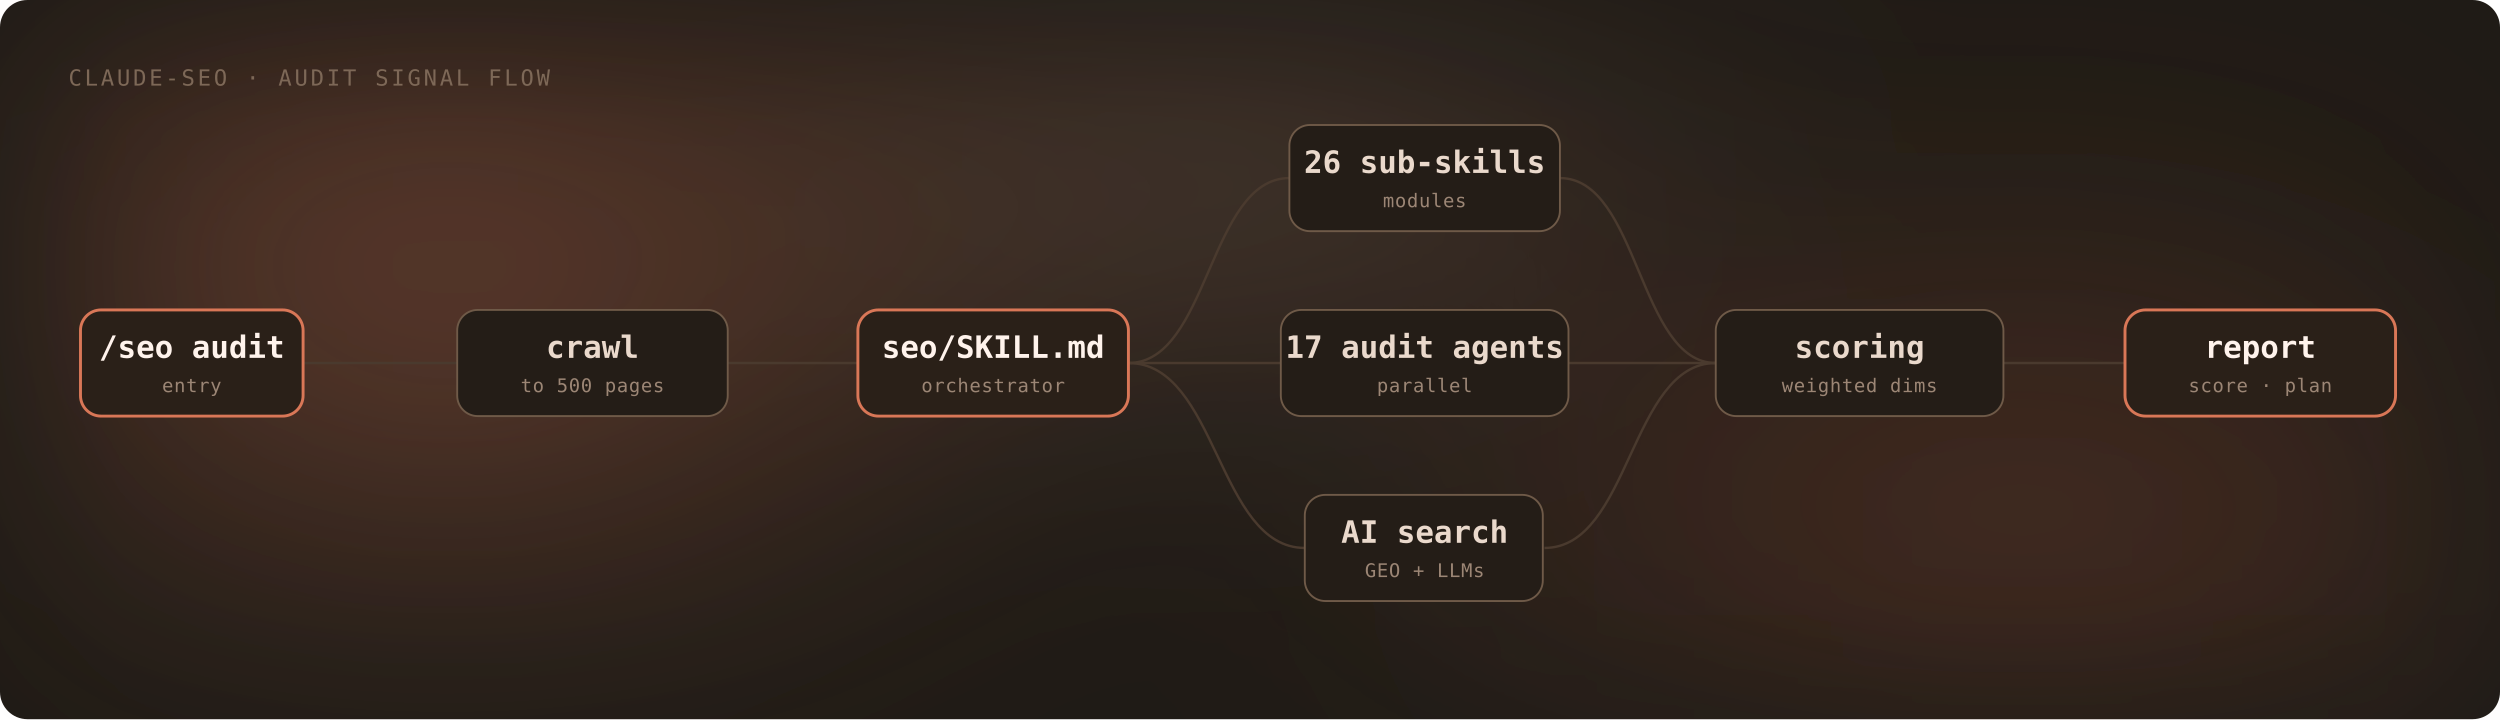
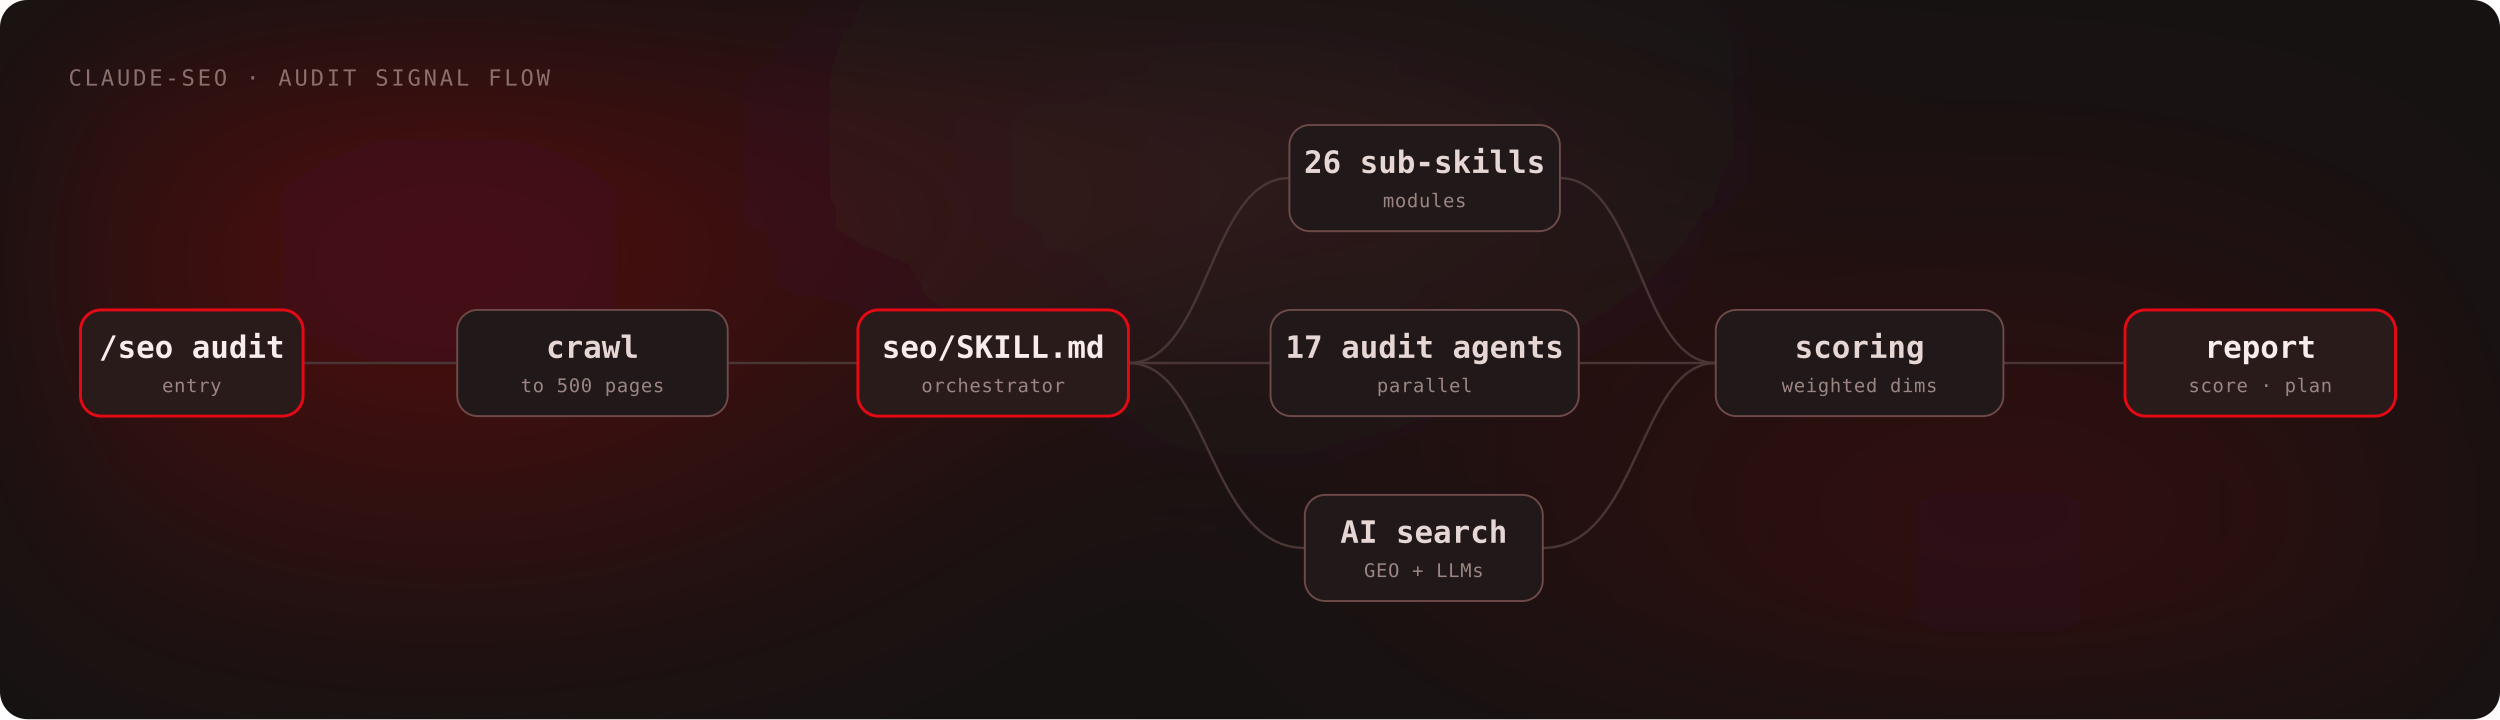
<svg xmlns="http://www.w3.org/2000/svg" viewBox="0 0 1460 420" width="100%" preserveAspectRatio="xMidYMid meet" role="img" aria-label="Claude SEO audit signal flow: /seo audit enters, crawls the site, fans out through the orchestrator to 26 sub-skills, up to 17 parallel audit agents, and AI-search analysis, converges through scoring, and ripens into a prioritized report.">
  <defs>
-     <filter id="glow" x="-70%" y="-70%" width="240%" height="240%">
+     <filter id="brilho" x="-70%" y="-70%" width="240%" height="240%">
      <feGaussianBlur stdDeviation="3.6" />
    </filter>
    <filter id="aurora" x="-50%" y="-50%" width="200%" height="200%">
      <feGaussianBlur stdDeviation="75" />
    </filter>
-     <radialGradient id="auWarm" cx="50%" cy="50%" r="50%">
-       <stop offset="0%" stop-color="#D97757" stop-opacity="0.40" />
-       <stop offset="100%" stop-color="#D97757" stop-opacity="0" />
+     <radialGradient id="auA" cx="50%" cy="50%" r="50%">
+       <stop offset="0%" stop-color="#E50914" stop-opacity="0.34" />
+       <stop offset="100%" stop-color="#E50914" stop-opacity="0" />
    </radialGradient>
-     <radialGradient id="auEmber" cx="50%" cy="50%" r="50%">
-       <stop offset="0%" stop-color="#B85C3C" stop-opacity="0.30" />
-       <stop offset="100%" stop-color="#B85C3C" stop-opacity="0" />
+     <radialGradient id="auB" cx="50%" cy="50%" r="50%">
+       <stop offset="0%" stop-color="#8E1016" stop-opacity="0.30" />
+       <stop offset="100%" stop-color="#8E1016" stop-opacity="0" />
    </radialGradient>
-     <radialGradient id="auAmber" cx="50%" cy="50%" r="50%">
-       <stop offset="0%" stop-color="#F5B095" stop-opacity="0.22" />
-       <stop offset="100%" stop-color="#F5B095" stop-opacity="0" />
+     <radialGradient id="auC" cx="50%" cy="50%" r="50%">
+       <stop offset="0%" stop-color="#FF5A5F" stop-opacity="0.16" />
+       <stop offset="100%" stop-color="#FF5A5F" stop-opacity="0" />
    </radialGradient>
  </defs>
-   <rect width="1460" height="420" rx="16" fill="#1F1B16" />
+   <rect width="1460" height="420" rx="16" fill="#161212" />
  <g filter="url(#aurora)" opacity="0.95">
-     <ellipse cx="260" cy="150" rx="420" ry="270" fill="url(#auWarm)">
+     <ellipse cx="263" cy="147" rx="423" ry="260" fill="url(#auA)">
      <animateTransform attributeName="transform" type="translate" values="0 0;58 26;0 0" dur="24s" repeatCount="indefinite" />
    </ellipse>
-     <ellipse cx="1180" cy="330" rx="440" ry="280" fill="url(#auEmber)">
+     <ellipse cx="1168" cy="328" rx="438" ry="269" fill="url(#auB)">
      <animateTransform attributeName="transform" type="translate" values="0 0;-48 -20;0 0" dur="30s" repeatCount="indefinite" />
    </ellipse>
-     <ellipse cx="720" cy="80" rx="340" ry="200" fill="url(#auAmber)">
+     <ellipse cx="730" cy="76" rx="336" ry="193" fill="url(#auC)">
      <animateTransform attributeName="transform" type="translate" values="0 0;30 34;0 0" dur="27s" repeatCount="indefinite" />
    </ellipse>
  </g>
-   <text x="40" y="50" font-family="'JetBrains Mono','Cascadia Mono','Menlo',monospace" font-size="13" fill="#7d6857" letter-spacing="1.6">CLAUDE-SEO · AUDIT SIGNAL FLOW</text>
-   <path d="M177,212 L267,212" fill="none" stroke="#4a3a2e" stroke-width="1.4" />
-   <path d="M425,212 L501,212" fill="none" stroke="#4a3a2e" stroke-width="1.4" />
-   <path d="M659,212 C706,212 706,104 753,104" fill="none" stroke="#4a3a2e" stroke-width="1.4" />
-   <path d="M659,212 L748,212" fill="none" stroke="#4a3a2e" stroke-width="1.4" />
-   <path d="M659,212 C711,212 711,320 762,320" fill="none" stroke="#4a3a2e" stroke-width="1.4" />
-   <path d="M911,104 C957,104 957,212 1002,212" fill="none" stroke="#4a3a2e" stroke-width="1.4" />
-   <path d="M916,212 L1002,212" fill="none" stroke="#4a3a2e" stroke-width="1.4" />
-   <path d="M902,320 C952,320 952,212 1002,212" fill="none" stroke="#4a3a2e" stroke-width="1.4" />
-   <path d="M1170,212 L1241,212" fill="none" stroke="#4a3a2e" stroke-width="1.4" />
+   <text x="40" y="50" text-anchor="start" font-family="'JetBrains Mono','Cascadia Mono','Menlo','Consolas',monospace" font-size="13" font-weight="400" fill="#8A6F6D" letter-spacing="1.6">CLAUDE-SEO · AUDIT SIGNAL FLOW</text>
+   <path d="M177,212 L267,212" fill="none" stroke="#4A3535" stroke-width="1.4" />
+   <path d="M425,212 L501,212" fill="none" stroke="#4A3535" stroke-width="1.4" />
+   <path d="M659,212 C706,212 706,104 753,104" fill="none" stroke="#4A3535" stroke-width="1.4" />
+   <path d="M659,212 C706,212 706,212 742,212" fill="none" stroke="#4A3535" stroke-width="1.4" />
+   <path d="M659,212 C706,212 706,320 762,320" fill="none" stroke="#4A3535" stroke-width="1.4" />
+   <path d="M911,104 C957,104 957,212 1002,212" fill="none" stroke="#4A3535" stroke-width="1.4" />
+   <path d="M922,212 C957,212 957,212 1002,212" fill="none" stroke="#4A3535" stroke-width="1.4" />
+   <path d="M901,320 C957,320 957,212 1002,212" fill="none" stroke="#4A3535" stroke-width="1.4" />
+   <path d="M1170,212 L1241,212" fill="none" stroke="#4A3535" stroke-width="1.4" />
  <g>
-     <rect x="47" y="181" width="130" height="62" rx="12" fill="#2a2018" stroke="#D97757" stroke-width="1.7" />
-     <rect x="47" y="181" width="130" height="62" rx="12" fill="none" stroke="#D97757" stroke-width="2.6" filter="url(#glow)" opacity="0">
-       <animate attributeName="opacity" dur="6.0s" repeatCount="indefinite" keyTimes="0;0.000;0.020;0.130;1" values="0;0;0.95;0;0" />
+     <rect x="47" y="181" width="130" height="62" rx="12" fill="#2A1B1B" stroke="#E50914" stroke-width="1.7" />
+     <rect x="47" y="181" width="130" height="62" rx="12" fill="none" stroke="#E50914" stroke-width="2.6" filter="url(#brilho)" opacity="0">
+       <animate attributeName="opacity" dur="6.0s" repeatCount="indefinite" keyTimes="0;0.000;0.050;0.160;1" values="0;0;0.95;0;0" />
    </rect>
-     <text x="112" y="209" text-anchor="middle" font-family="'JetBrains Mono','Cascadia Mono','Menlo',monospace" font-size="18" font-weight="600" fill="#FFF3EC">/seo audit</text>
-     <text x="112" y="229" text-anchor="middle" font-family="'JetBrains Mono','Cascadia Mono','Menlo',monospace" font-size="11" fill="#9c8675" letter-spacing="0.4">entry</text>
+     <text x="112.0" y="209.0" text-anchor="middle" font-family="'JetBrains Mono','Cascadia Mono','Menlo','Consolas',monospace" font-size="18" font-weight="600" fill="#F7EDEC" letter-spacing="0">/seo audit</text>
+     <text x="112.0" y="229.0" text-anchor="middle" font-family="'JetBrains Mono','Cascadia Mono','Menlo','Consolas',monospace" font-size="11" font-weight="400" fill="#9B8583" letter-spacing="0.4">entry</text>
  </g>
  <g>
-     <rect x="267" y="181" width="158" height="62" rx="12" fill="#241d17" stroke="#6f5a48" stroke-width="1.1" />
-     <rect x="267" y="181" width="158" height="62" rx="12" fill="none" stroke="#D97757" stroke-width="2.6" filter="url(#glow)" opacity="0">
+     <rect x="267" y="181" width="158" height="62" rx="12" fill="#211919" stroke="#6E4A48" stroke-width="1.1" />
+     <rect x="267" y="181" width="158" height="62" rx="12" fill="none" stroke="#E50914" stroke-width="2.6" filter="url(#brilho)" opacity="0">
      <animate attributeName="opacity" dur="6.0s" repeatCount="indefinite" keyTimes="0;0.090;0.140;0.250;1" values="0;0;0.95;0;0" />
    </rect>
-     <text x="346" y="209" text-anchor="middle" font-family="'JetBrains Mono','Cascadia Mono','Menlo',monospace" font-size="18" font-weight="600" fill="#EAD9CC">crawl</text>
-     <text x="346" y="229" text-anchor="middle" font-family="'JetBrains Mono','Cascadia Mono','Menlo',monospace" font-size="11" fill="#9c8675" letter-spacing="0.4">to 500 pages</text>
+     <text x="346.0" y="209.0" text-anchor="middle" font-family="'JetBrains Mono','Cascadia Mono','Menlo','Consolas',monospace" font-size="18" font-weight="600" fill="#E6D6D4" letter-spacing="0">crawl</text>
+     <text x="346.0" y="229.0" text-anchor="middle" font-family="'JetBrains Mono','Cascadia Mono','Menlo','Consolas',monospace" font-size="11" font-weight="400" fill="#9B8583" letter-spacing="0.4">to 500 pages</text>
  </g>
  <g>
-     <rect x="501" y="181" width="158" height="62" rx="12" fill="#2a2018" stroke="#D97757" stroke-width="1.7" />
-     <rect x="501" y="181" width="158" height="62" rx="12" fill="none" stroke="#D97757" stroke-width="2.6" filter="url(#glow)" opacity="0">
+     <rect x="501" y="181" width="158" height="62" rx="12" fill="#2A1B1B" stroke="#E50914" stroke-width="1.7" />
+     <rect x="501" y="181" width="158" height="62" rx="12" fill="none" stroke="#E50914" stroke-width="2.6" filter="url(#brilho)" opacity="0">
      <animate attributeName="opacity" dur="6.0s" repeatCount="indefinite" keyTimes="0;0.250;0.300;0.410;1" values="0;0;0.95;0;0" />
    </rect>
-     <text x="580" y="209" text-anchor="middle" font-family="'JetBrains Mono','Cascadia Mono','Menlo',monospace" font-size="18" font-weight="600" fill="#FFF3EC">seo/SKILL.md</text>
-     <text x="580" y="229" text-anchor="middle" font-family="'JetBrains Mono','Cascadia Mono','Menlo',monospace" font-size="11" fill="#9c8675" letter-spacing="0.4">orchestrator</text>
+     <text x="580.0" y="209.0" text-anchor="middle" font-family="'JetBrains Mono','Cascadia Mono','Menlo','Consolas',monospace" font-size="18" font-weight="600" fill="#F7EDEC" letter-spacing="0">seo/SKILL.md</text>
+     <text x="580.0" y="229.0" text-anchor="middle" font-family="'JetBrains Mono','Cascadia Mono','Menlo','Consolas',monospace" font-size="11" font-weight="400" fill="#9B8583" letter-spacing="0.4">orchestrator</text>
  </g>
  <g>
-     <rect x="753" y="73" width="158" height="62" rx="12" fill="#241d17" stroke="#6f5a48" stroke-width="1.1" />
-     <rect x="753" y="73" width="158" height="62" rx="12" fill="none" stroke="#D97757" stroke-width="2.6" filter="url(#glow)" opacity="0">
+     <rect x="1002" y="181" width="168" height="62" rx="12" fill="#211919" stroke="#6E4A48" stroke-width="1.1" />
+     <rect x="1002" y="181" width="168" height="62" rx="12" fill="none" stroke="#E50914" stroke-width="2.6" filter="url(#brilho)" opacity="0">
+       <animate attributeName="opacity" dur="6.0s" repeatCount="indefinite" keyTimes="0;0.610;0.660;0.770;1" values="0;0;0.95;0;0" />
+     </rect>
+     <text x="1086.0" y="209.0" text-anchor="middle" font-family="'JetBrains Mono','Cascadia Mono','Menlo','Consolas',monospace" font-size="18" font-weight="600" fill="#E6D6D4" letter-spacing="0">scoring</text>
+     <text x="1086.0" y="229.0" text-anchor="middle" font-family="'JetBrains Mono','Cascadia Mono','Menlo','Consolas',monospace" font-size="11" font-weight="400" fill="#9B8583" letter-spacing="0.4">weighted dims</text>
+   </g>
+   <g>
+     <rect x="1241" y="181" width="158" height="62" rx="12" fill="#2A1B1B" stroke="#E50914" stroke-width="1.7" />
+     <rect x="1241" y="181" width="158" height="62" rx="12" fill="none" stroke="#E50914" stroke-width="2.6" filter="url(#brilho)" opacity="0">
+       <animate attributeName="opacity" dur="6.0s" repeatCount="indefinite" keyTimes="0;0.750;0.800;0.910;1" values="0;0;0.95;0;0" />
+     </rect>
+     <text x="1320.0" y="209.0" text-anchor="middle" font-family="'JetBrains Mono','Cascadia Mono','Menlo','Consolas',monospace" font-size="18" font-weight="600" fill="#F7EDEC" letter-spacing="0">report</text>
+     <text x="1320.0" y="229.0" text-anchor="middle" font-family="'JetBrains Mono','Cascadia Mono','Menlo','Consolas',monospace" font-size="11" font-weight="400" fill="#9B8583" letter-spacing="0.4">score · plan</text>
+   </g>
+   <g>
+     <rect x="753" y="73" width="158" height="62" rx="12" fill="#211919" stroke="#6E4A48" stroke-width="1.1" />
+     <rect x="753" y="73" width="158" height="62" rx="12" fill="none" stroke="#E50914" stroke-width="2.6" filter="url(#brilho)" opacity="0">
      <animate attributeName="opacity" dur="6.0s" repeatCount="indefinite" keyTimes="0;0.410;0.460;0.570;1" values="0;0;0.95;0;0" />
    </rect>
-     <text x="832" y="101" text-anchor="middle" font-family="'JetBrains Mono','Cascadia Mono','Menlo',monospace" font-size="18" font-weight="600" fill="#EAD9CC">26 sub-skills</text>
-     <text x="832" y="121" text-anchor="middle" font-family="'JetBrains Mono','Cascadia Mono','Menlo',monospace" font-size="11" fill="#9c8675" letter-spacing="0.4">modules</text>
+     <text x="832.0" y="101.0" text-anchor="middle" font-family="'JetBrains Mono','Cascadia Mono','Menlo','Consolas',monospace" font-size="18" font-weight="600" fill="#E6D6D4" letter-spacing="0">26 sub-skills</text>
+     <text x="832.0" y="121.0" text-anchor="middle" font-family="'JetBrains Mono','Cascadia Mono','Menlo','Consolas',monospace" font-size="11" font-weight="400" fill="#9B8583" letter-spacing="0.4">modules</text>
  </g>
  <g>
-     <rect x="748" y="181" width="168" height="62" rx="12" fill="#241d17" stroke="#6f5a48" stroke-width="1.1" />
-     <rect x="748" y="181" width="168" height="62" rx="12" fill="none" stroke="#D97757" stroke-width="2.6" filter="url(#glow)" opacity="0">
+     <rect x="742" y="181" width="180" height="62" rx="12" fill="#211919" stroke="#6E4A48" stroke-width="1.1" />
+     <rect x="742" y="181" width="180" height="62" rx="12" fill="none" stroke="#E50914" stroke-width="2.6" filter="url(#brilho)" opacity="0">
      <animate attributeName="opacity" dur="6.0s" repeatCount="indefinite" keyTimes="0;0.410;0.460;0.570;1" values="0;0;0.95;0;0" />
    </rect>
-     <text x="832" y="209" text-anchor="middle" font-family="'JetBrains Mono','Cascadia Mono','Menlo',monospace" font-size="18" font-weight="600" fill="#EAD9CC">17 audit agents</text>
-     <text x="832" y="229" text-anchor="middle" font-family="'JetBrains Mono','Cascadia Mono','Menlo',monospace" font-size="11" fill="#9c8675" letter-spacing="0.4">parallel</text>
+     <text x="832.0" y="209.0" text-anchor="middle" font-family="'JetBrains Mono','Cascadia Mono','Menlo','Consolas',monospace" font-size="18" font-weight="600" fill="#E6D6D4" letter-spacing="0">17 audit agents</text>
+     <text x="832.0" y="229.0" text-anchor="middle" font-family="'JetBrains Mono','Cascadia Mono','Menlo','Consolas',monospace" font-size="11" font-weight="400" fill="#9B8583" letter-spacing="0.4">parallel</text>
  </g>
  <g>
-     <rect x="762" y="289" width="139" height="62" rx="12" fill="#241d17" stroke="#6f5a48" stroke-width="1.1" />
-     <rect x="762" y="289" width="139" height="62" rx="12" fill="none" stroke="#D97757" stroke-width="2.6" filter="url(#glow)" opacity="0">
+     <rect x="762" y="289" width="139" height="62" rx="12" fill="#211919" stroke="#6E4A48" stroke-width="1.1" />
+     <rect x="762" y="289" width="139" height="62" rx="12" fill="none" stroke="#E50914" stroke-width="2.6" filter="url(#brilho)" opacity="0">
      <animate attributeName="opacity" dur="6.0s" repeatCount="indefinite" keyTimes="0;0.410;0.460;0.570;1" values="0;0;0.95;0;0" />
    </rect>
-     <text x="832" y="317" text-anchor="middle" font-family="'JetBrains Mono','Cascadia Mono','Menlo',monospace" font-size="18" font-weight="600" fill="#EAD9CC">AI search</text>
-     <text x="832" y="337" text-anchor="middle" font-family="'JetBrains Mono','Cascadia Mono','Menlo',monospace" font-size="11" fill="#9c8675" letter-spacing="0.4">GEO + LLMs</text>
+     <text x="831.5" y="317.0" text-anchor="middle" font-family="'JetBrains Mono','Cascadia Mono','Menlo','Consolas',monospace" font-size="18" font-weight="600" fill="#E6D6D4" letter-spacing="0">AI search</text>
+     <text x="831.5" y="337.0" text-anchor="middle" font-family="'JetBrains Mono','Cascadia Mono','Menlo','Consolas',monospace" font-size="11" font-weight="400" fill="#9B8583" letter-spacing="0.4">GEO + LLMs</text>
  </g>
-   <g>
-     <rect x="1002" y="181" width="168" height="62" rx="12" fill="#241d17" stroke="#6f5a48" stroke-width="1.1" />
-     <rect x="1002" y="181" width="168" height="62" rx="12" fill="none" stroke="#D97757" stroke-width="2.6" filter="url(#glow)" opacity="0">
-       <animate attributeName="opacity" dur="6.0s" repeatCount="indefinite" keyTimes="0;0.610;0.660;0.770;1" values="0;0;0.95;0;0" />
-     </rect>
-     <text x="1086" y="209" text-anchor="middle" font-family="'JetBrains Mono','Cascadia Mono','Menlo',monospace" font-size="18" font-weight="600" fill="#EAD9CC">scoring</text>
-     <text x="1086" y="229" text-anchor="middle" font-family="'JetBrains Mono','Cascadia Mono','Menlo',monospace" font-size="11" fill="#9c8675" letter-spacing="0.4">weighted dims</text>
-   </g>
-   <g>
-     <rect x="1241" y="181" width="158" height="62" rx="12" fill="#2a2018" stroke="#D97757" stroke-width="1.7" />
-     <rect x="1241" y="181" width="158" height="62" rx="12" fill="none" stroke="#D97757" stroke-width="2.6" filter="url(#glow)" opacity="0">
-       <animate attributeName="opacity" dur="6.0s" repeatCount="indefinite" keyTimes="0;0.750;0.800;0.910;1" values="0;0;0.95;0;0" />
-     </rect>
-     <text x="1320" y="209" text-anchor="middle" font-family="'JetBrains Mono','Cascadia Mono','Menlo',monospace" font-size="18" font-weight="600" fill="#FFF3EC">report</text>
-     <text x="1320" y="229" text-anchor="middle" font-family="'JetBrains Mono','Cascadia Mono','Menlo',monospace" font-size="11" fill="#9c8675" letter-spacing="0.4">score · plan</text>
-   </g>
-   <circle r="10" fill="#D97757" filter="url(#glow)" opacity="0">
-     <animateMotion dur="6.0s" repeatCount="indefinite" calcMode="linear" keyTimes="0;0.038;0.158;1" keyPoints="0;0;1;1" path="M177,212 L267,212" />
-     <animate attributeName="opacity" dur="6.0s" repeatCount="indefinite" keyTimes="0;0.028;0.058;0.138;0.158;1" values="0;0;0.28;0.28;0;0" />
+   <circle r="10" fill="#E50914" filter="url(#brilho)" opacity="0">
+     <animateMotion dur="6.0s" repeatCount="indefinite" calcMode="linear" keyTimes="0;0.020;0.140;1" keyPoints="0;0;1;1" path="M177,212 L267,212" />
+     <animate attributeName="opacity" dur="6.0s" repeatCount="indefinite" keyTimes="0;0.010;0.040;0.120;0.140;1" values="0;0;0.28;0.28;0;0" />
  </circle>
-   <circle r="5.5" fill="#D97757" filter="url(#glow)" opacity="0">
+   <circle r="5.5" fill="#E50914" filter="url(#brilho)" opacity="0">
    <animateMotion dur="6.0s" repeatCount="indefinite" calcMode="linear" keyTimes="0;0.020;0.140;1" keyPoints="0;0;1;1" path="M177,212 L267,212" />
    <animate attributeName="opacity" dur="6.0s" repeatCount="indefinite" keyTimes="0;0.010;0.040;0.120;0.140;1" values="0;0;1;1;0;0" />
    <animate attributeName="r" values="5;6.5;5" dur="1.4s" repeatCount="indefinite" />
  </circle>
-   <circle r="10" fill="#D97757" filter="url(#glow)" opacity="0">
-     <animateMotion dur="6.0s" repeatCount="indefinite" calcMode="linear" keyTimes="0;0.158;0.318;1" keyPoints="0;0;1;1" path="M425,212 L501,212" />
-     <animate attributeName="opacity" dur="6.0s" repeatCount="indefinite" keyTimes="0;0.148;0.178;0.298;0.318;1" values="0;0;0.28;0.28;0;0" />
+   <circle r="10" fill="#E50914" filter="url(#brilho)" opacity="0">
+     <animateMotion dur="6.0s" repeatCount="indefinite" calcMode="linear" keyTimes="0;0.140;0.300;1" keyPoints="0;0;1;1" path="M425,212 L501,212" />
+     <animate attributeName="opacity" dur="6.0s" repeatCount="indefinite" keyTimes="0;0.130;0.160;0.280;0.300;1" values="0;0;0.28;0.28;0;0" />
  </circle>
-   <circle r="5.5" fill="#D97757" filter="url(#glow)" opacity="0">
+   <circle r="5.5" fill="#E50914" filter="url(#brilho)" opacity="0">
    <animateMotion dur="6.0s" repeatCount="indefinite" calcMode="linear" keyTimes="0;0.140;0.300;1" keyPoints="0;0;1;1" path="M425,212 L501,212" />
    <animate attributeName="opacity" dur="6.0s" repeatCount="indefinite" keyTimes="0;0.130;0.160;0.280;0.300;1" values="0;0;1;1;0;0" />
    <animate attributeName="r" values="5;6.5;5" dur="1.4s" repeatCount="indefinite" />
  </circle>
-   <circle r="10" fill="#D97757" filter="url(#glow)" opacity="0">
-     <animateMotion dur="6.0s" repeatCount="indefinite" calcMode="linear" keyTimes="0;0.338;0.478;1" keyPoints="0;0;1;1" path="M659,212 C706,212 706,104 753,104" />
-     <animate attributeName="opacity" dur="6.0s" repeatCount="indefinite" keyTimes="0;0.328;0.358;0.458;0.478;1" values="0;0;0.28;0.28;0;0" />
+   <circle r="10" fill="#E50914" filter="url(#brilho)" opacity="0">
+     <animateMotion dur="6.0s" repeatCount="indefinite" calcMode="linear" keyTimes="0;0.320;0.460;1" keyPoints="0;0;1;1" path="M659,212 C706,212 706,104 753,104" />
+     <animate attributeName="opacity" dur="6.0s" repeatCount="indefinite" keyTimes="0;0.310;0.340;0.440;0.460;1" values="0;0;0.28;0.28;0;0" />
  </circle>
-   <circle r="5.5" fill="#D97757" filter="url(#glow)" opacity="0">
+   <circle r="5.5" fill="#E50914" filter="url(#brilho)" opacity="0">
    <animateMotion dur="6.0s" repeatCount="indefinite" calcMode="linear" keyTimes="0;0.320;0.460;1" keyPoints="0;0;1;1" path="M659,212 C706,212 706,104 753,104" />
    <animate attributeName="opacity" dur="6.0s" repeatCount="indefinite" keyTimes="0;0.310;0.340;0.440;0.460;1" values="0;0;1;1;0;0" />
    <animate attributeName="r" values="5;6.5;5" dur="1.4s" repeatCount="indefinite" />
  </circle>
-   <circle r="10" fill="#D97757" filter="url(#glow)" opacity="0">
-     <animateMotion dur="6.0s" repeatCount="indefinite" calcMode="linear" keyTimes="0;0.338;0.478;1" keyPoints="0;0;1;1" path="M659,212 L748,212" />
-     <animate attributeName="opacity" dur="6.0s" repeatCount="indefinite" keyTimes="0;0.328;0.358;0.458;0.478;1" values="0;0;0.28;0.28;0;0" />
+   <circle r="10" fill="#E50914" filter="url(#brilho)" opacity="0">
+     <animateMotion dur="6.0s" repeatCount="indefinite" calcMode="linear" keyTimes="0;0.320;0.460;1" keyPoints="0;0;1;1" path="M659,212 C706,212 706,212 742,212" />
+     <animate attributeName="opacity" dur="6.0s" repeatCount="indefinite" keyTimes="0;0.310;0.340;0.440;0.460;1" values="0;0;0.28;0.28;0;0" />
  </circle>
-   <circle r="5.5" fill="#D97757" filter="url(#glow)" opacity="0">
-     <animateMotion dur="6.0s" repeatCount="indefinite" calcMode="linear" keyTimes="0;0.320;0.460;1" keyPoints="0;0;1;1" path="M659,212 L748,212" />
+   <circle r="5.5" fill="#E50914" filter="url(#brilho)" opacity="0">
+     <animateMotion dur="6.0s" repeatCount="indefinite" calcMode="linear" keyTimes="0;0.320;0.460;1" keyPoints="0;0;1;1" path="M659,212 C706,212 706,212 742,212" />
    <animate attributeName="opacity" dur="6.0s" repeatCount="indefinite" keyTimes="0;0.310;0.340;0.440;0.460;1" values="0;0;1;1;0;0" />
    <animate attributeName="r" values="5;6.5;5" dur="1.4s" repeatCount="indefinite" />
  </circle>
-   <circle r="10" fill="#D97757" filter="url(#glow)" opacity="0">
-     <animateMotion dur="6.0s" repeatCount="indefinite" calcMode="linear" keyTimes="0;0.338;0.478;1" keyPoints="0;0;1;1" path="M659,212 C711,212 711,320 762,320" />
-     <animate attributeName="opacity" dur="6.0s" repeatCount="indefinite" keyTimes="0;0.328;0.358;0.458;0.478;1" values="0;0;0.28;0.28;0;0" />
+   <circle r="10" fill="#E50914" filter="url(#brilho)" opacity="0">
+     <animateMotion dur="6.0s" repeatCount="indefinite" calcMode="linear" keyTimes="0;0.320;0.460;1" keyPoints="0;0;1;1" path="M659,212 C706,212 706,320 762,320" />
+     <animate attributeName="opacity" dur="6.0s" repeatCount="indefinite" keyTimes="0;0.310;0.340;0.440;0.460;1" values="0;0;0.28;0.28;0;0" />
  </circle>
-   <circle r="5.5" fill="#D97757" filter="url(#glow)" opacity="0">
-     <animateMotion dur="6.0s" repeatCount="indefinite" calcMode="linear" keyTimes="0;0.320;0.460;1" keyPoints="0;0;1;1" path="M659,212 C711,212 711,320 762,320" />
+   <circle r="5.5" fill="#E50914" filter="url(#brilho)" opacity="0">
+     <animateMotion dur="6.0s" repeatCount="indefinite" calcMode="linear" keyTimes="0;0.320;0.460;1" keyPoints="0;0;1;1" path="M659,212 C706,212 706,320 762,320" />
    <animate attributeName="opacity" dur="6.0s" repeatCount="indefinite" keyTimes="0;0.310;0.340;0.440;0.460;1" values="0;0;1;1;0;0" />
    <animate attributeName="r" values="5;6.5;5" dur="1.4s" repeatCount="indefinite" />
  </circle>
-   <circle r="10" fill="#D97757" filter="url(#glow)" opacity="0">
-     <animateMotion dur="6.0s" repeatCount="indefinite" calcMode="linear" keyTimes="0;0.518;0.678;1" keyPoints="0;0;1;1" path="M911,104 C957,104 957,212 1002,212" />
-     <animate attributeName="opacity" dur="6.0s" repeatCount="indefinite" keyTimes="0;0.508;0.538;0.658;0.678;1" values="0;0;0.28;0.28;0;0" />
+   <circle r="10" fill="#E50914" filter="url(#brilho)" opacity="0">
+     <animateMotion dur="6.0s" repeatCount="indefinite" calcMode="linear" keyTimes="0;0.500;0.660;1" keyPoints="0;0;1;1" path="M911,104 C957,104 957,212 1002,212" />
+     <animate attributeName="opacity" dur="6.0s" repeatCount="indefinite" keyTimes="0;0.490;0.520;0.640;0.660;1" values="0;0;0.28;0.28;0;0" />
  </circle>
-   <circle r="5.5" fill="#D97757" filter="url(#glow)" opacity="0">
+   <circle r="5.5" fill="#E50914" filter="url(#brilho)" opacity="0">
    <animateMotion dur="6.0s" repeatCount="indefinite" calcMode="linear" keyTimes="0;0.500;0.660;1" keyPoints="0;0;1;1" path="M911,104 C957,104 957,212 1002,212" />
    <animate attributeName="opacity" dur="6.0s" repeatCount="indefinite" keyTimes="0;0.490;0.520;0.640;0.660;1" values="0;0;1;1;0;0" />
    <animate attributeName="r" values="5;6.5;5" dur="1.4s" repeatCount="indefinite" />
  </circle>
-   <circle r="10" fill="#D97757" filter="url(#glow)" opacity="0">
-     <animateMotion dur="6.0s" repeatCount="indefinite" calcMode="linear" keyTimes="0;0.518;0.678;1" keyPoints="0;0;1;1" path="M916,212 L1002,212" />
-     <animate attributeName="opacity" dur="6.0s" repeatCount="indefinite" keyTimes="0;0.508;0.538;0.658;0.678;1" values="0;0;0.28;0.28;0;0" />
+   <circle r="10" fill="#E50914" filter="url(#brilho)" opacity="0">
+     <animateMotion dur="6.0s" repeatCount="indefinite" calcMode="linear" keyTimes="0;0.500;0.660;1" keyPoints="0;0;1;1" path="M922,212 C957,212 957,212 1002,212" />
+     <animate attributeName="opacity" dur="6.0s" repeatCount="indefinite" keyTimes="0;0.490;0.520;0.640;0.660;1" values="0;0;0.28;0.28;0;0" />
  </circle>
-   <circle r="5.5" fill="#D97757" filter="url(#glow)" opacity="0">
-     <animateMotion dur="6.0s" repeatCount="indefinite" calcMode="linear" keyTimes="0;0.500;0.660;1" keyPoints="0;0;1;1" path="M916,212 L1002,212" />
+   <circle r="5.5" fill="#E50914" filter="url(#brilho)" opacity="0">
+     <animateMotion dur="6.0s" repeatCount="indefinite" calcMode="linear" keyTimes="0;0.500;0.660;1" keyPoints="0;0;1;1" path="M922,212 C957,212 957,212 1002,212" />
    <animate attributeName="opacity" dur="6.0s" repeatCount="indefinite" keyTimes="0;0.490;0.520;0.640;0.660;1" values="0;0;1;1;0;0" />
    <animate attributeName="r" values="5;6.5;5" dur="1.4s" repeatCount="indefinite" />
  </circle>
-   <circle r="10" fill="#D97757" filter="url(#glow)" opacity="0">
-     <animateMotion dur="6.0s" repeatCount="indefinite" calcMode="linear" keyTimes="0;0.518;0.678;1" keyPoints="0;0;1;1" path="M902,320 C952,320 952,212 1002,212" />
-     <animate attributeName="opacity" dur="6.0s" repeatCount="indefinite" keyTimes="0;0.508;0.538;0.658;0.678;1" values="0;0;0.28;0.28;0;0" />
+   <circle r="10" fill="#E50914" filter="url(#brilho)" opacity="0">
+     <animateMotion dur="6.0s" repeatCount="indefinite" calcMode="linear" keyTimes="0;0.500;0.660;1" keyPoints="0;0;1;1" path="M901,320 C957,320 957,212 1002,212" />
+     <animate attributeName="opacity" dur="6.0s" repeatCount="indefinite" keyTimes="0;0.490;0.520;0.640;0.660;1" values="0;0;0.28;0.28;0;0" />
  </circle>
-   <circle r="5.5" fill="#D97757" filter="url(#glow)" opacity="0">
-     <animateMotion dur="6.0s" repeatCount="indefinite" calcMode="linear" keyTimes="0;0.500;0.660;1" keyPoints="0;0;1;1" path="M902,320 C952,320 952,212 1002,212" />
+   <circle r="5.5" fill="#E50914" filter="url(#brilho)" opacity="0">
+     <animateMotion dur="6.0s" repeatCount="indefinite" calcMode="linear" keyTimes="0;0.500;0.660;1" keyPoints="0;0;1;1" path="M901,320 C957,320 957,212 1002,212" />
    <animate attributeName="opacity" dur="6.0s" repeatCount="indefinite" keyTimes="0;0.490;0.520;0.640;0.660;1" values="0;0;1;1;0;0" />
    <animate attributeName="r" values="5;6.5;5" dur="1.4s" repeatCount="indefinite" />
  </circle>
-   <circle r="10" fill="#D97757" filter="url(#glow)" opacity="0">
-     <animateMotion dur="6.0s" repeatCount="indefinite" calcMode="linear" keyTimes="0;0.678;0.818;1" keyPoints="0;0;1;1" path="M1170,212 L1241,212" />
-     <animate attributeName="opacity" dur="6.0s" repeatCount="indefinite" keyTimes="0;0.668;0.698;0.798;0.818;1" values="0;0;0.28;0.28;0;0" />
+   <circle r="10" fill="#E50914" filter="url(#brilho)" opacity="0">
+     <animateMotion dur="6.0s" repeatCount="indefinite" calcMode="linear" keyTimes="0;0.660;0.800;1" keyPoints="0;0;1;1" path="M1170,212 L1241,212" />
+     <animate attributeName="opacity" dur="6.0s" repeatCount="indefinite" keyTimes="0;0.650;0.680;0.780;0.800;1" values="0;0;0.28;0.28;0;0" />
  </circle>
-   <circle r="5.5" fill="#D97757" filter="url(#glow)" opacity="0">
+   <circle r="5.5" fill="#E50914" filter="url(#brilho)" opacity="0">
    <animateMotion dur="6.0s" repeatCount="indefinite" calcMode="linear" keyTimes="0;0.660;0.800;1" keyPoints="0;0;1;1" path="M1170,212 L1241,212" />
    <animate attributeName="opacity" dur="6.0s" repeatCount="indefinite" keyTimes="0;0.650;0.680;0.780;0.800;1" values="0;0;1;1;0;0" />
    <animate attributeName="r" values="5;6.5;5" dur="1.4s" repeatCount="indefinite" />
  </circle>
</svg>
